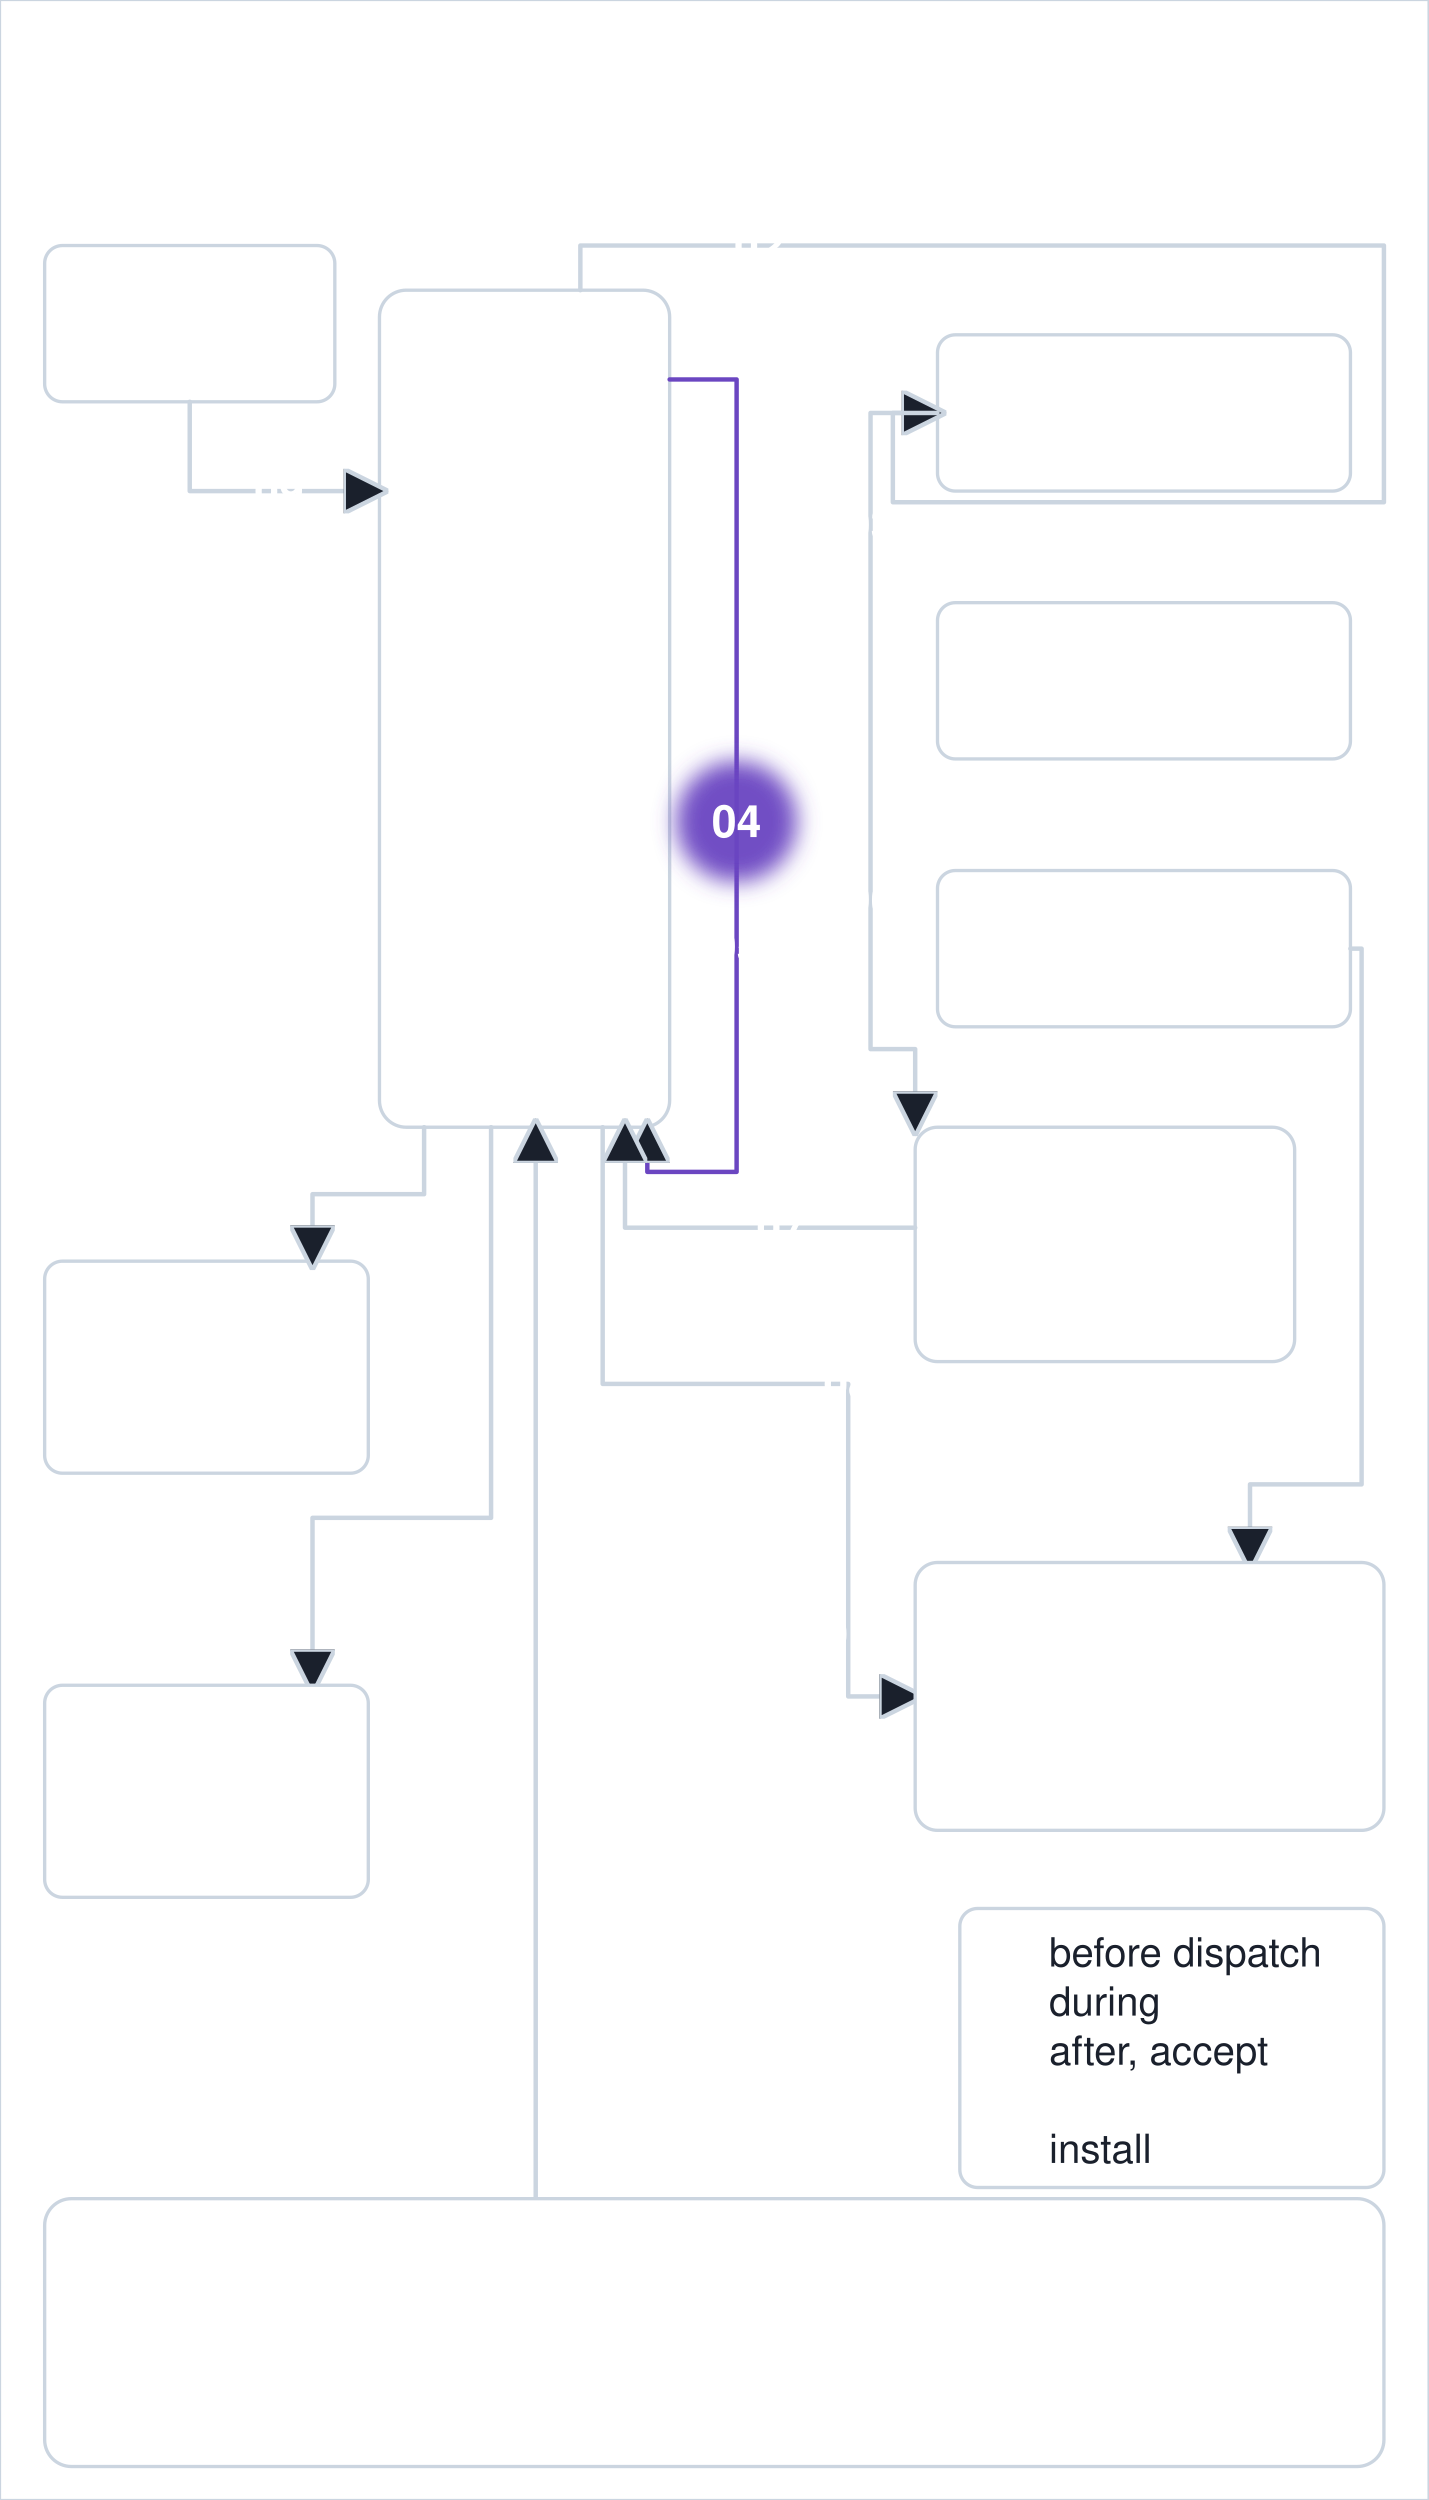
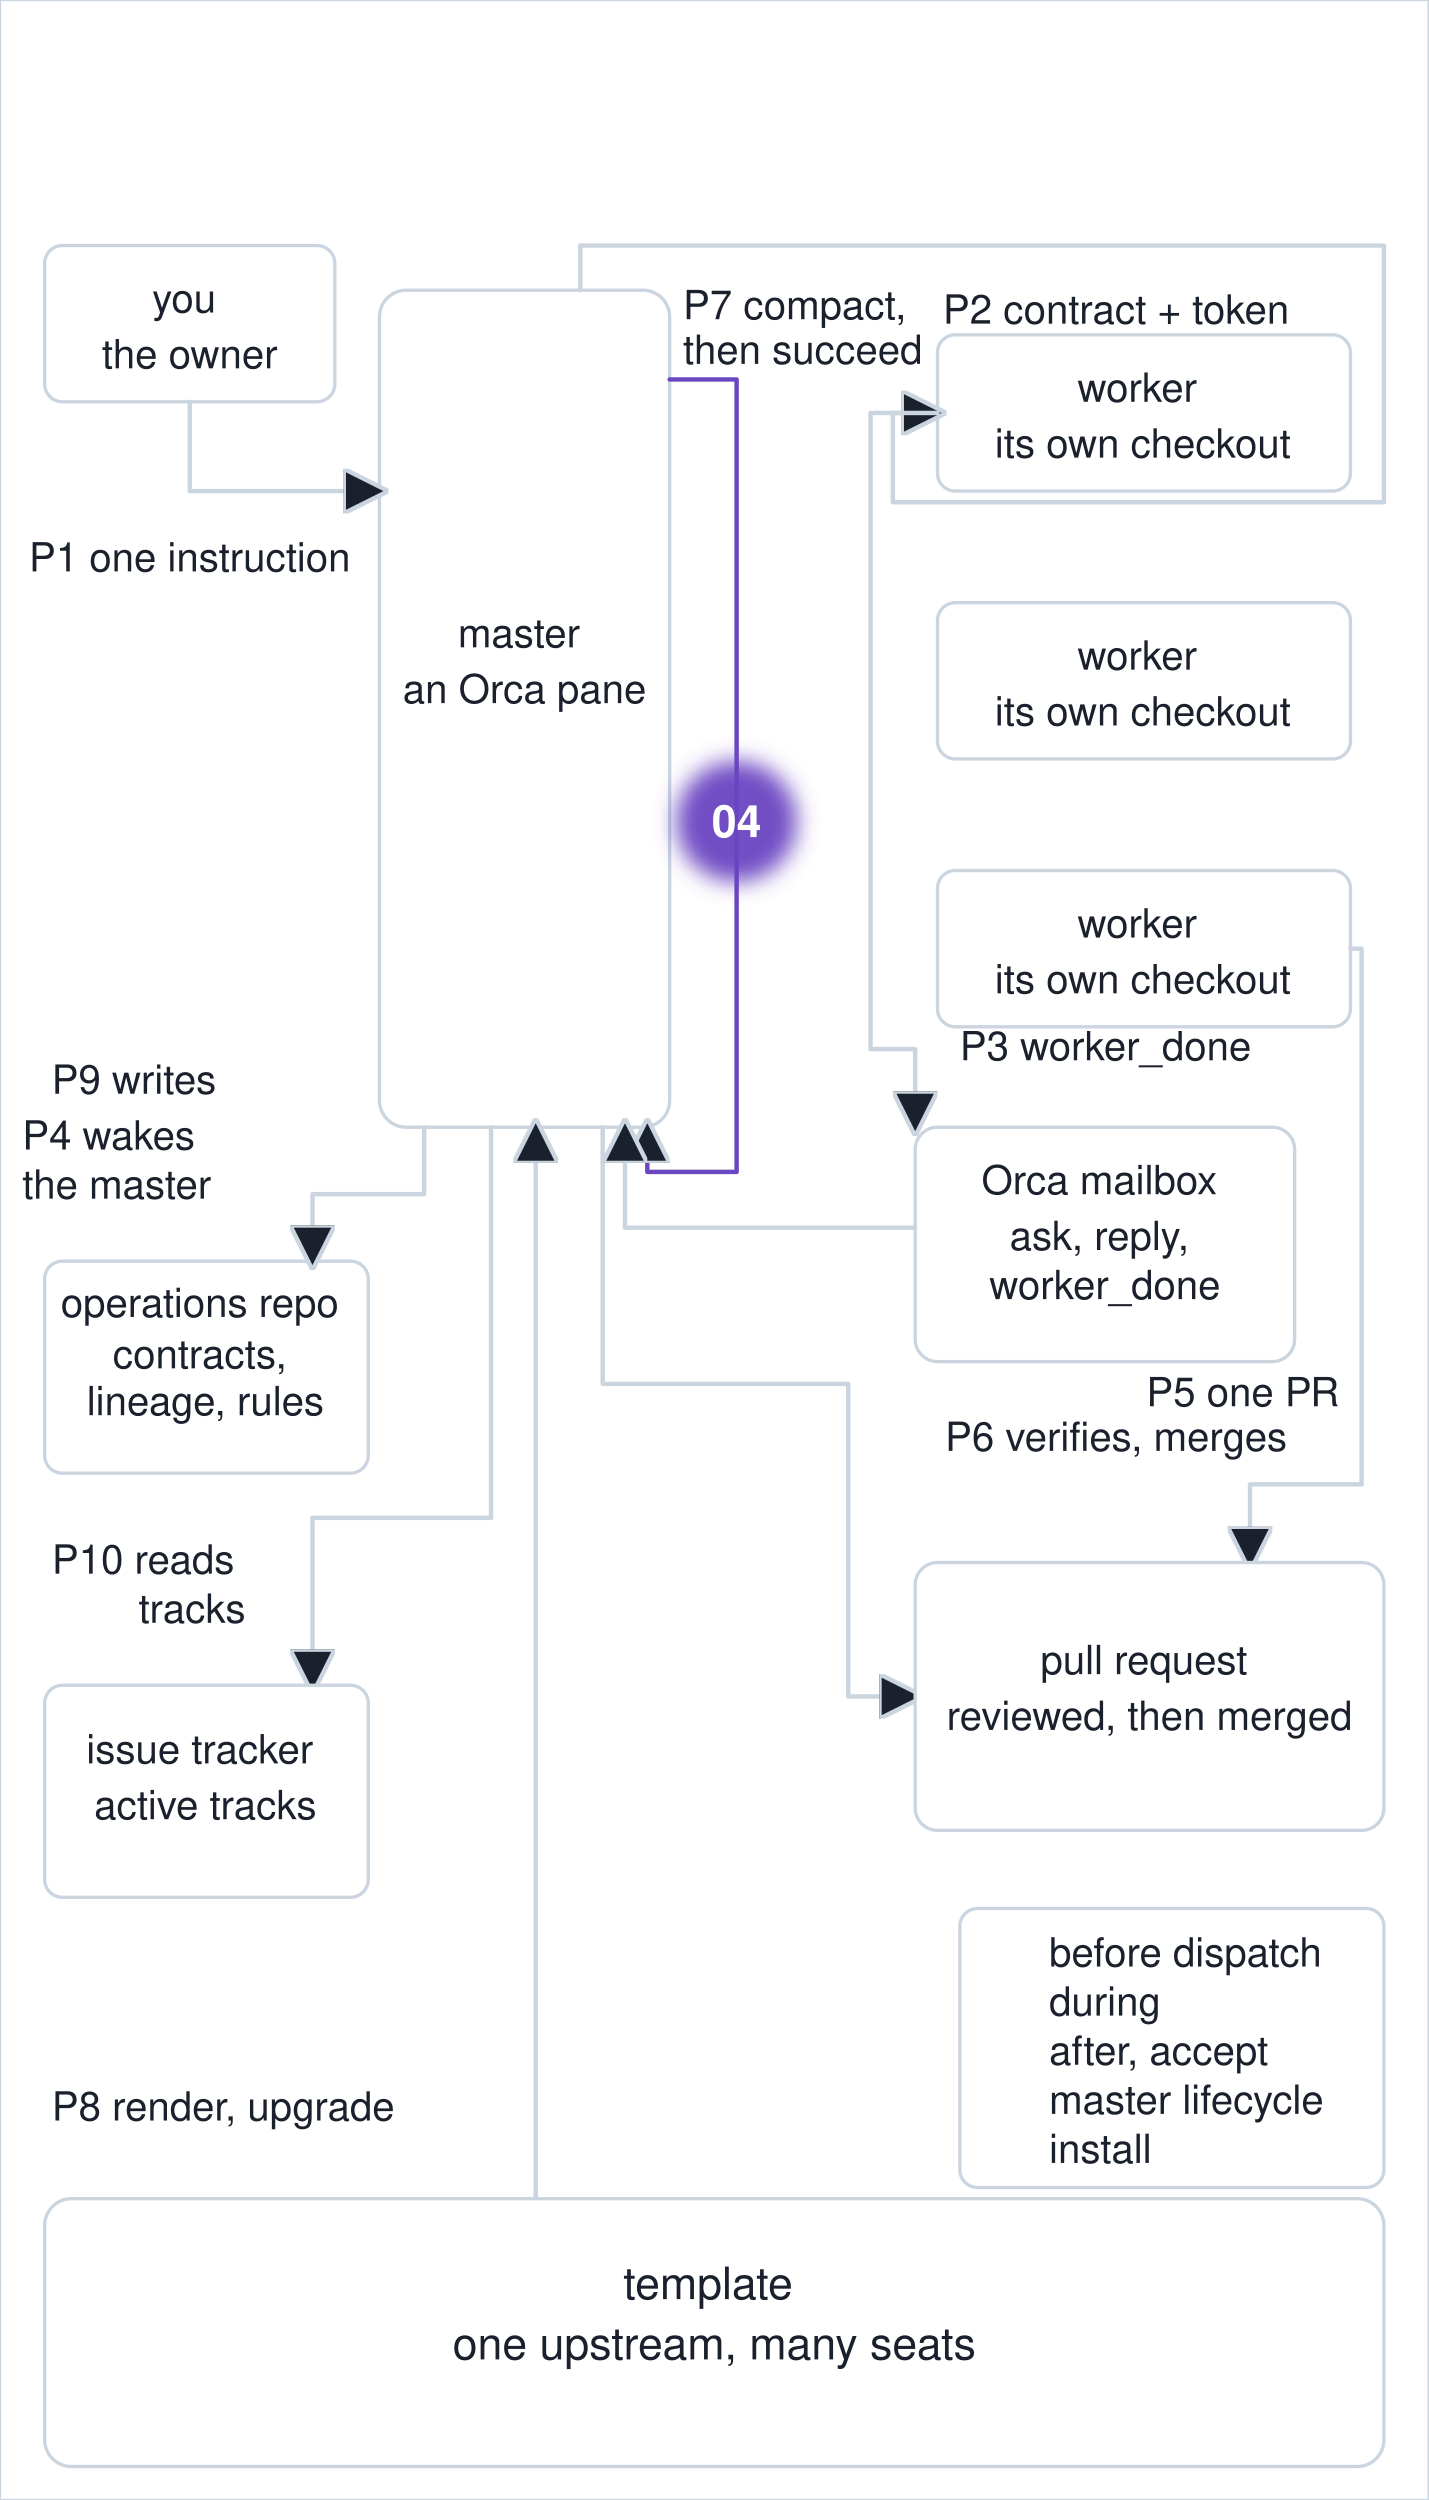
<svg xmlns="http://www.w3.org/2000/svg" width="640" height="1120" viewBox="0 0 640 1120" font-family="Helvetica, Arial, sans-serif">
  <defs>
    <marker id="system-arrow" markerWidth="10" markerHeight="10" refX="8" refY="5" orient="auto">
      <path d="M0,0 L10,5 L0,10 z" fill="#1a202c" stroke="#cbd5e0" />
    </marker>
    <filter id="glow-unit-04" x="-50%" y="-50%" width="200%" height="200%">
      <feGaussianBlur in="SourceGraphic" stdDeviation="5" result="coloredBlur" />
    </filter>
  </defs>
  <rect width="640" height="1120" fill="#ffffff" stroke="#cbd5e0" />
  <rect x="20" y="110" width="130" height="70" rx="8" fill="#ffffff" stroke="#cbd5e0" stroke-width="1.5" />
+   <text x="85" y="140" text-anchor="middle" font-size="18" fill="#1a202c">
+     <tspan x="85" dy="0">you</tspan>
+     <tspan x="85" dy="25">the owner</tspan>
+   </text>
  <rect x="170" y="130" width="130" height="375" rx="12" fill="#ffffff" stroke="#cbd5e0" stroke-width="1.5" />
+   <text x="235" y="290" text-anchor="middle" font-size="18" fill="#1a202c">
+     <tspan x="235" dy="0">master</tspan>
+     <tspan x="235" dy="25">an Orca pane</tspan>
+   </text>
  <rect x="420" y="150" width="185" height="70" rx="8" fill="#ffffff" stroke="#cbd5e0" stroke-width="1.5" />
+   <text x="512" y="180" text-anchor="middle" font-size="18" fill="#1a202c">
+     <tspan x="512" dy="0">worker</tspan>
+     <tspan x="512" dy="25">its own checkout</tspan>
+   </text>
  <rect x="420" y="270" width="185" height="70" rx="8" fill="#ffffff" stroke="#cbd5e0" stroke-width="1.5" />
+   <text x="512" y="300" text-anchor="middle" font-size="18" fill="#1a202c">
+     <tspan x="512" dy="0">worker</tspan>
+     <tspan x="512" dy="25">its own checkout</tspan>
+   </text>
  <rect x="420" y="390" width="185" height="70" rx="8" fill="#ffffff" stroke="#cbd5e0" stroke-width="1.5" />
+   <text x="512" y="420" text-anchor="middle" font-size="18" fill="#1a202c">
+     <tspan x="512" dy="0">worker</tspan>
+     <tspan x="512" dy="25">its own checkout</tspan>
+   </text>
  <path id="P1" d="M85 180 V220 H170" fill="none" stroke="#cbd5e0" stroke-width="2" stroke-linejoin="round" stroke-linecap="round" marker-end="url(#system-arrow)" />
-   <text x="125" y="227" text-anchor="middle" font-size="20" font-weight="bold" fill="#ffffff">09</text>
+   <text x="85" y="256" text-anchor="middle" font-size="18" fill="#1a202c">P1 one instruction</text>
  <path id="P2" d="M260 130 V110 H620 V225 H400 V185 H420" fill="none" stroke="#cbd5e0" stroke-width="2" stroke-linejoin="round" stroke-linecap="round" marker-end="url(#system-arrow)" />
-   <text x="340" y="117" text-anchor="middle" font-size="20" font-weight="bold" fill="#ffffff">02</text>
+   <text x="500" y="145" text-anchor="middle" font-size="18" fill="#1a202c">P2 contract + token</text>
  <path id="P7" d="M300 170 H330 V525 H290 V505" fill="none" stroke="#6b46c1" stroke-width="2" stroke-linejoin="round" stroke-linecap="round" marker-end="url(#system-arrow)" />
+   <text x="306" y="143" text-anchor="start" font-size="18" fill="#1a202c">
+     <tspan x="306" dy="0">P7 compact,</tspan>
+     <tspan x="306" dy="20">then succeed</tspan>
+   </text>
  <circle id="check-04" cx="330" cy="368" r="26" fill="#6b46c1" stroke="#6b46c1" stroke-width="2" fill-opacity="0.95" filter="url(#glow-unit-04)" />
  <text x="330" y="375" text-anchor="middle" font-size="20" font-weight="bold" fill="#ffffff">04</text>
-   <text x="330" y="431" text-anchor="middle" font-size="20" font-weight="bold" fill="#ffffff">05</text>
  <path id="P3" d="M420 185 H390 V470 H410 V505" fill="none" stroke="#cbd5e0" stroke-width="2" stroke-linejoin="round" stroke-linecap="round" marker-end="url(#system-arrow)" />
-   <text x="390" y="242" text-anchor="middle" font-size="20" font-weight="bold" fill="#ffffff">03</text>
-   <text x="390" y="410" text-anchor="middle" font-size="20" font-weight="bold" fill="#ffffff">06</text>
+   <text x="430" y="475" text-anchor="start" font-size="18" fill="#1a202c">P3 worker_done</text>
  <rect x="410" y="505" width="170" height="105" rx="10" fill="#ffffff" stroke="#cbd5e0" stroke-width="1.5" />
+   <text x="495" y="535" text-anchor="middle" font-size="18" fill="#1a202c">
+     <tspan x="495" dy="0">Orca mailbox</tspan>
+     <tspan x="495" dy="25">ask, reply,</tspan>
+     <tspan x="495" dy="22">worker_done</tspan>
+   </text>
  <path id="P4" d="M410 550 H280 V505" fill="none" stroke="#cbd5e0" stroke-width="2" stroke-linejoin="round" stroke-linecap="round" marker-end="url(#system-arrow)" />
-   <text x="350" y="557" text-anchor="middle" font-size="20" font-weight="bold" fill="#ffffff">07</text>
+   <text x="10" y="515" text-anchor="start" font-size="18" fill="#1a202c">
+     <tspan x="10" dy="0">P4 wakes</tspan>
+     <tspan x="10" dy="22">the master</tspan>
+   </text>
  <path id="P5" d="M605 425 H610 V665 H560 V700" fill="none" stroke="#cbd5e0" stroke-width="2" stroke-linejoin="round" stroke-linecap="round" marker-end="url(#system-arrow)" />
+   <text x="600" y="630" text-anchor="end" font-size="18" fill="#1a202c">P5 one PR</text>
  <path id="P6" d="M270 505 V620 H380 V760 H410" fill="none" stroke="#cbd5e0" stroke-width="2" stroke-linejoin="round" stroke-linecap="round" marker-end="url(#system-arrow)" />
-   <text x="380" y="627" text-anchor="middle" font-size="20" font-weight="bold" fill="#ffffff">08</text>
-   <text x="380" y="739" text-anchor="middle" font-size="20" font-weight="bold" fill="#ffffff">01</text>
+   <text x="500" y="650" text-anchor="middle" font-size="18" fill="#1a202c">P6 verifies, merges</text>
  <rect x="20" y="565" width="145" height="95" rx="8" fill="#ffffff" stroke="#cbd5e0" stroke-width="1.5" />
+   <text x="92" y="590" text-anchor="middle" font-size="18" fill="#1a202c">
+     <tspan x="92" dy="0">operations repo</tspan>
+     <tspan x="92" dy="23">contracts,</tspan>
+     <tspan x="92" dy="21">lineage, rules</tspan>
+   </text>
  <path id="P9" d="M190 505 V535 H140 V565" fill="none" stroke="#cbd5e0" stroke-width="2" stroke-linejoin="round" stroke-linecap="round" marker-end="url(#system-arrow)" />
+   <text x="60" y="490" text-anchor="middle" font-size="18" fill="#1a202c">P9 writes</text>
  <path id="P10" d="M220 505 V680 H140 V755" fill="none" stroke="#cbd5e0" stroke-width="2" stroke-linejoin="round" stroke-linecap="round" marker-end="url(#system-arrow)" />
+   <text x="110" y="705" text-anchor="end" font-size="18" fill="#1a202c">
+     <tspan x="110" dy="0">P10 reads</tspan>
+     <tspan x="110" dy="22">tracks</tspan>
+   </text>
  <rect x="20" y="755" width="145" height="95" rx="8" fill="#ffffff" stroke="#cbd5e0" stroke-width="1.5" />
+   <text x="92" y="790" text-anchor="middle" font-size="18" fill="#1a202c">
+     <tspan x="92" dy="0">issue tracker</tspan>
+     <tspan x="92" dy="25">active tracks</tspan>
+   </text>
  <rect x="410" y="700" width="210" height="120" rx="10" fill="#ffffff" stroke="#cbd5e0" stroke-width="1.5" />
+   <text x="515" y="750" text-anchor="middle" font-size="18" fill="#1a202c">
+     <tspan x="515" dy="0">pull request</tspan>
+     <tspan x="515" dy="25">reviewed, then merged</tspan>
+   </text>
  <path id="P8" d="M240 985 V505" fill="none" stroke="#cbd5e0" stroke-width="2" stroke-linejoin="round" stroke-linecap="round" marker-end="url(#system-arrow)" />
+   <text x="100" y="950" text-anchor="middle" font-size="18" fill="#1a202c">P8 render, upgrade</text>
  <rect x="430" y="855" width="190" height="125" rx="8" fill="#ffffff" stroke="#cbd5e0" stroke-width="1.5" />
  <text x="470" y="881" font-size="18" fill="#1a202c">before dispatch</text>
  <text x="470" y="903" font-size="18" fill="#1a202c">during</text>
  <text x="470" y="925" font-size="18" fill="#1a202c">after, accept</text>
+   <text x="470" y="947" font-size="18" fill="#1a202c">master lifecycle</text>
  <text x="470" y="969" font-size="18" fill="#1a202c">install</text>
  <rect x="20" y="985" width="600" height="120" rx="12" fill="#ffffff" stroke="#cbd5e0" stroke-width="1.5" />
+   <text x="320" y="1030" text-anchor="middle" font-size="20" fill="#1a202c">
+     <tspan x="320" dy="0">template</tspan>
+     <tspan x="320" dy="27">one upstream, many seats</tspan>
+   </text>
</svg>
